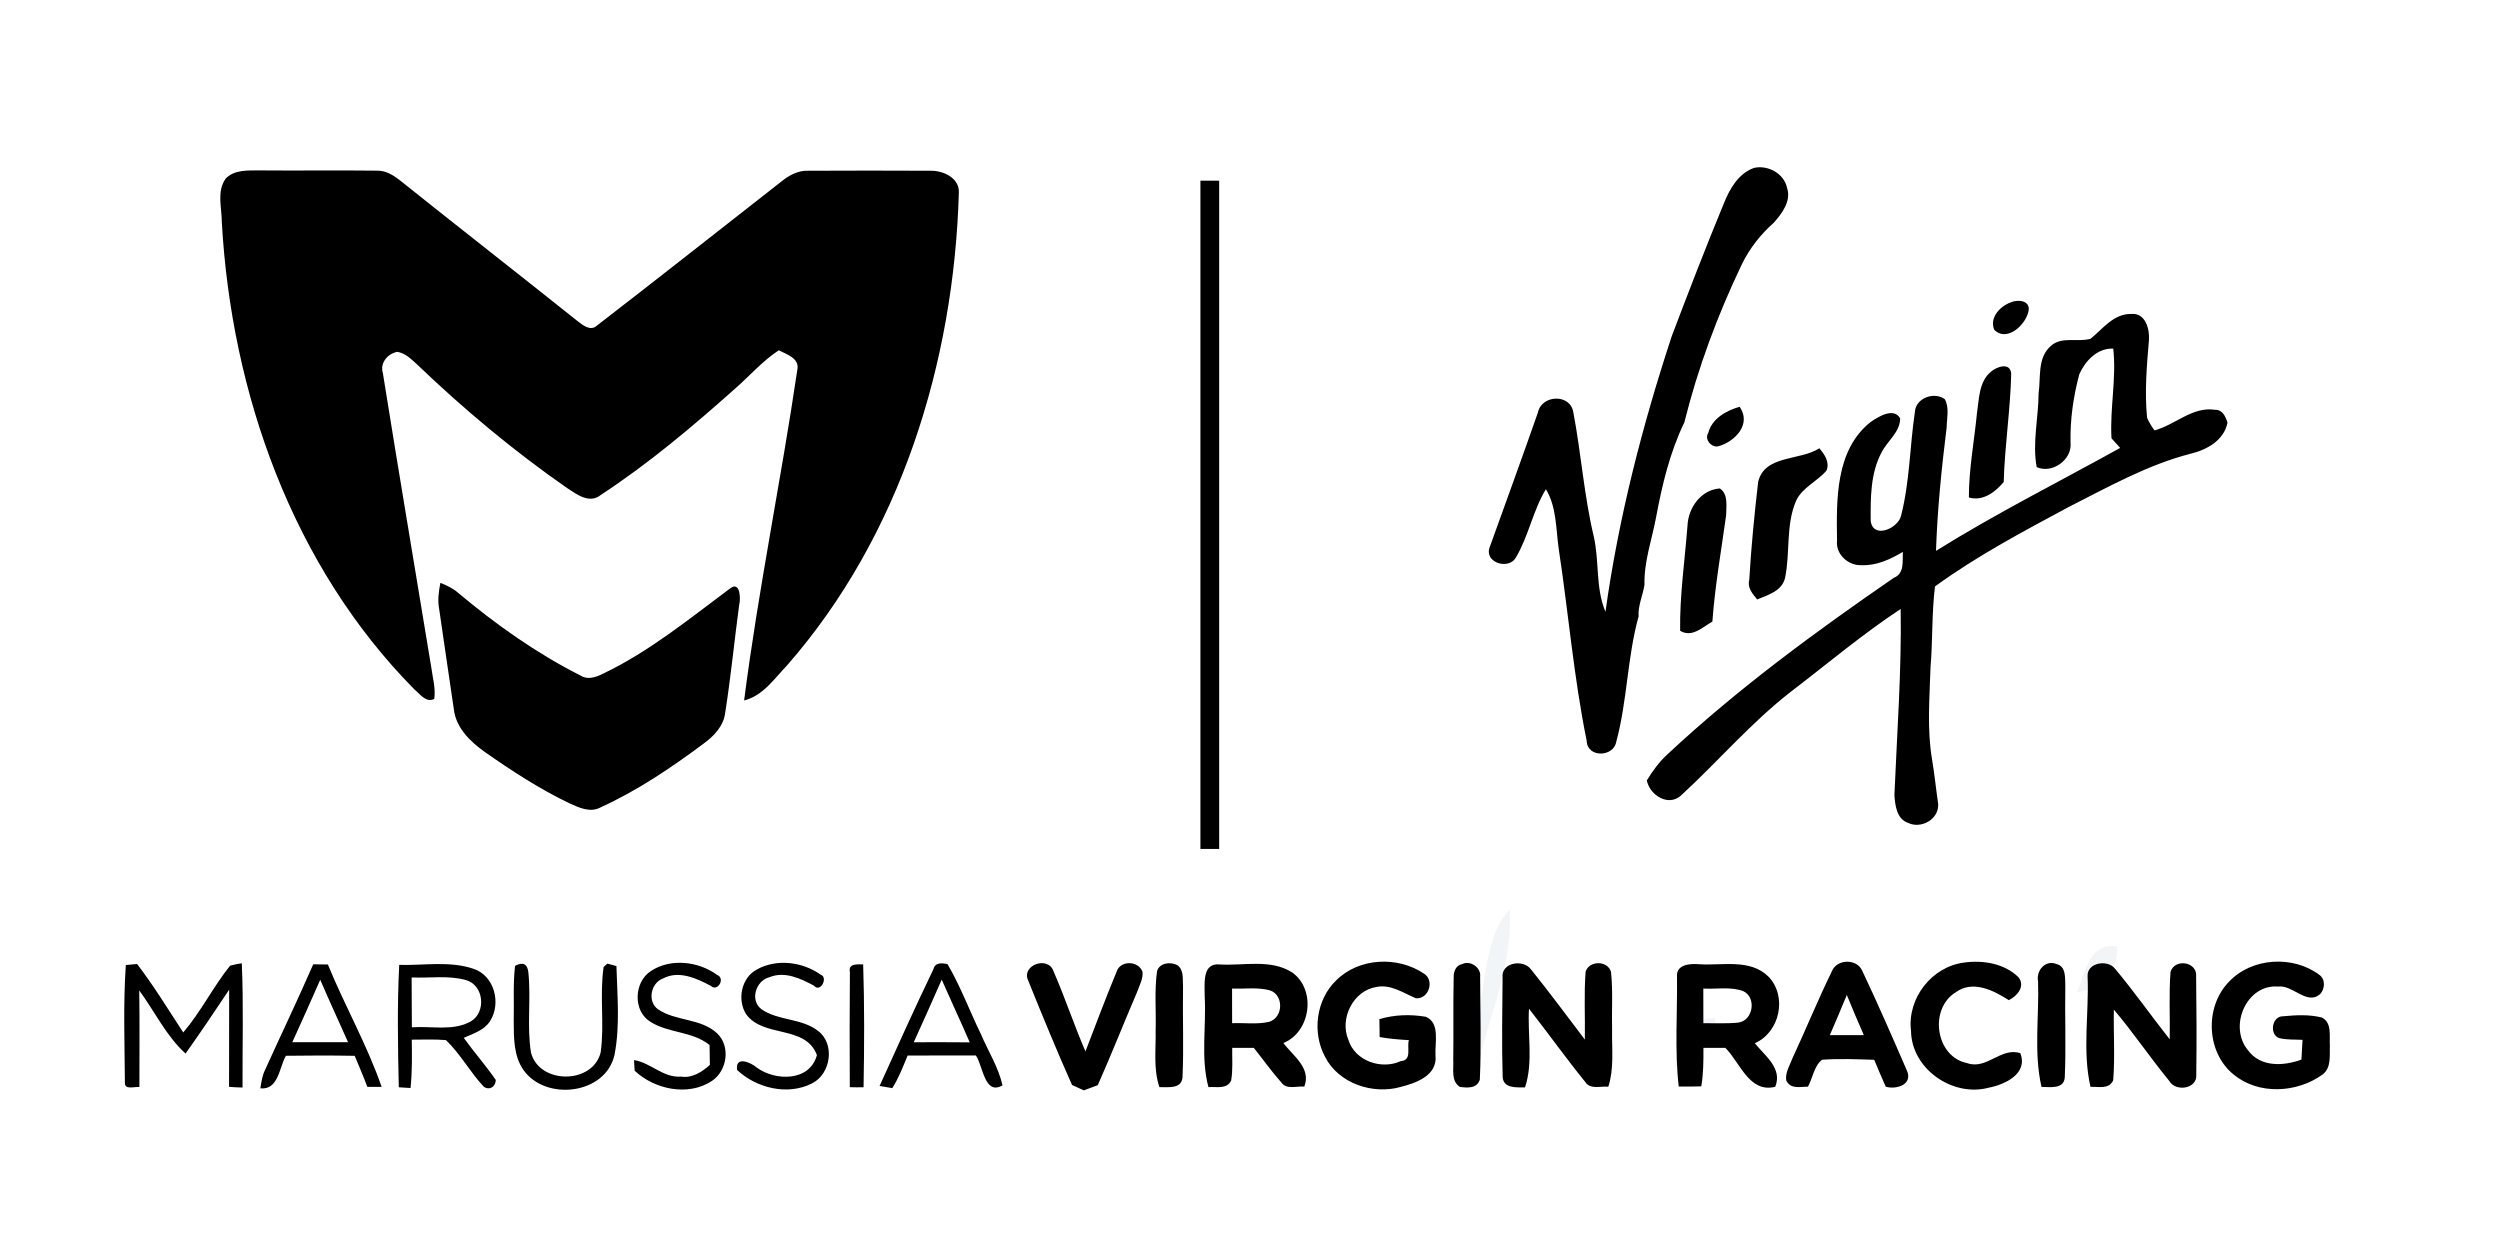
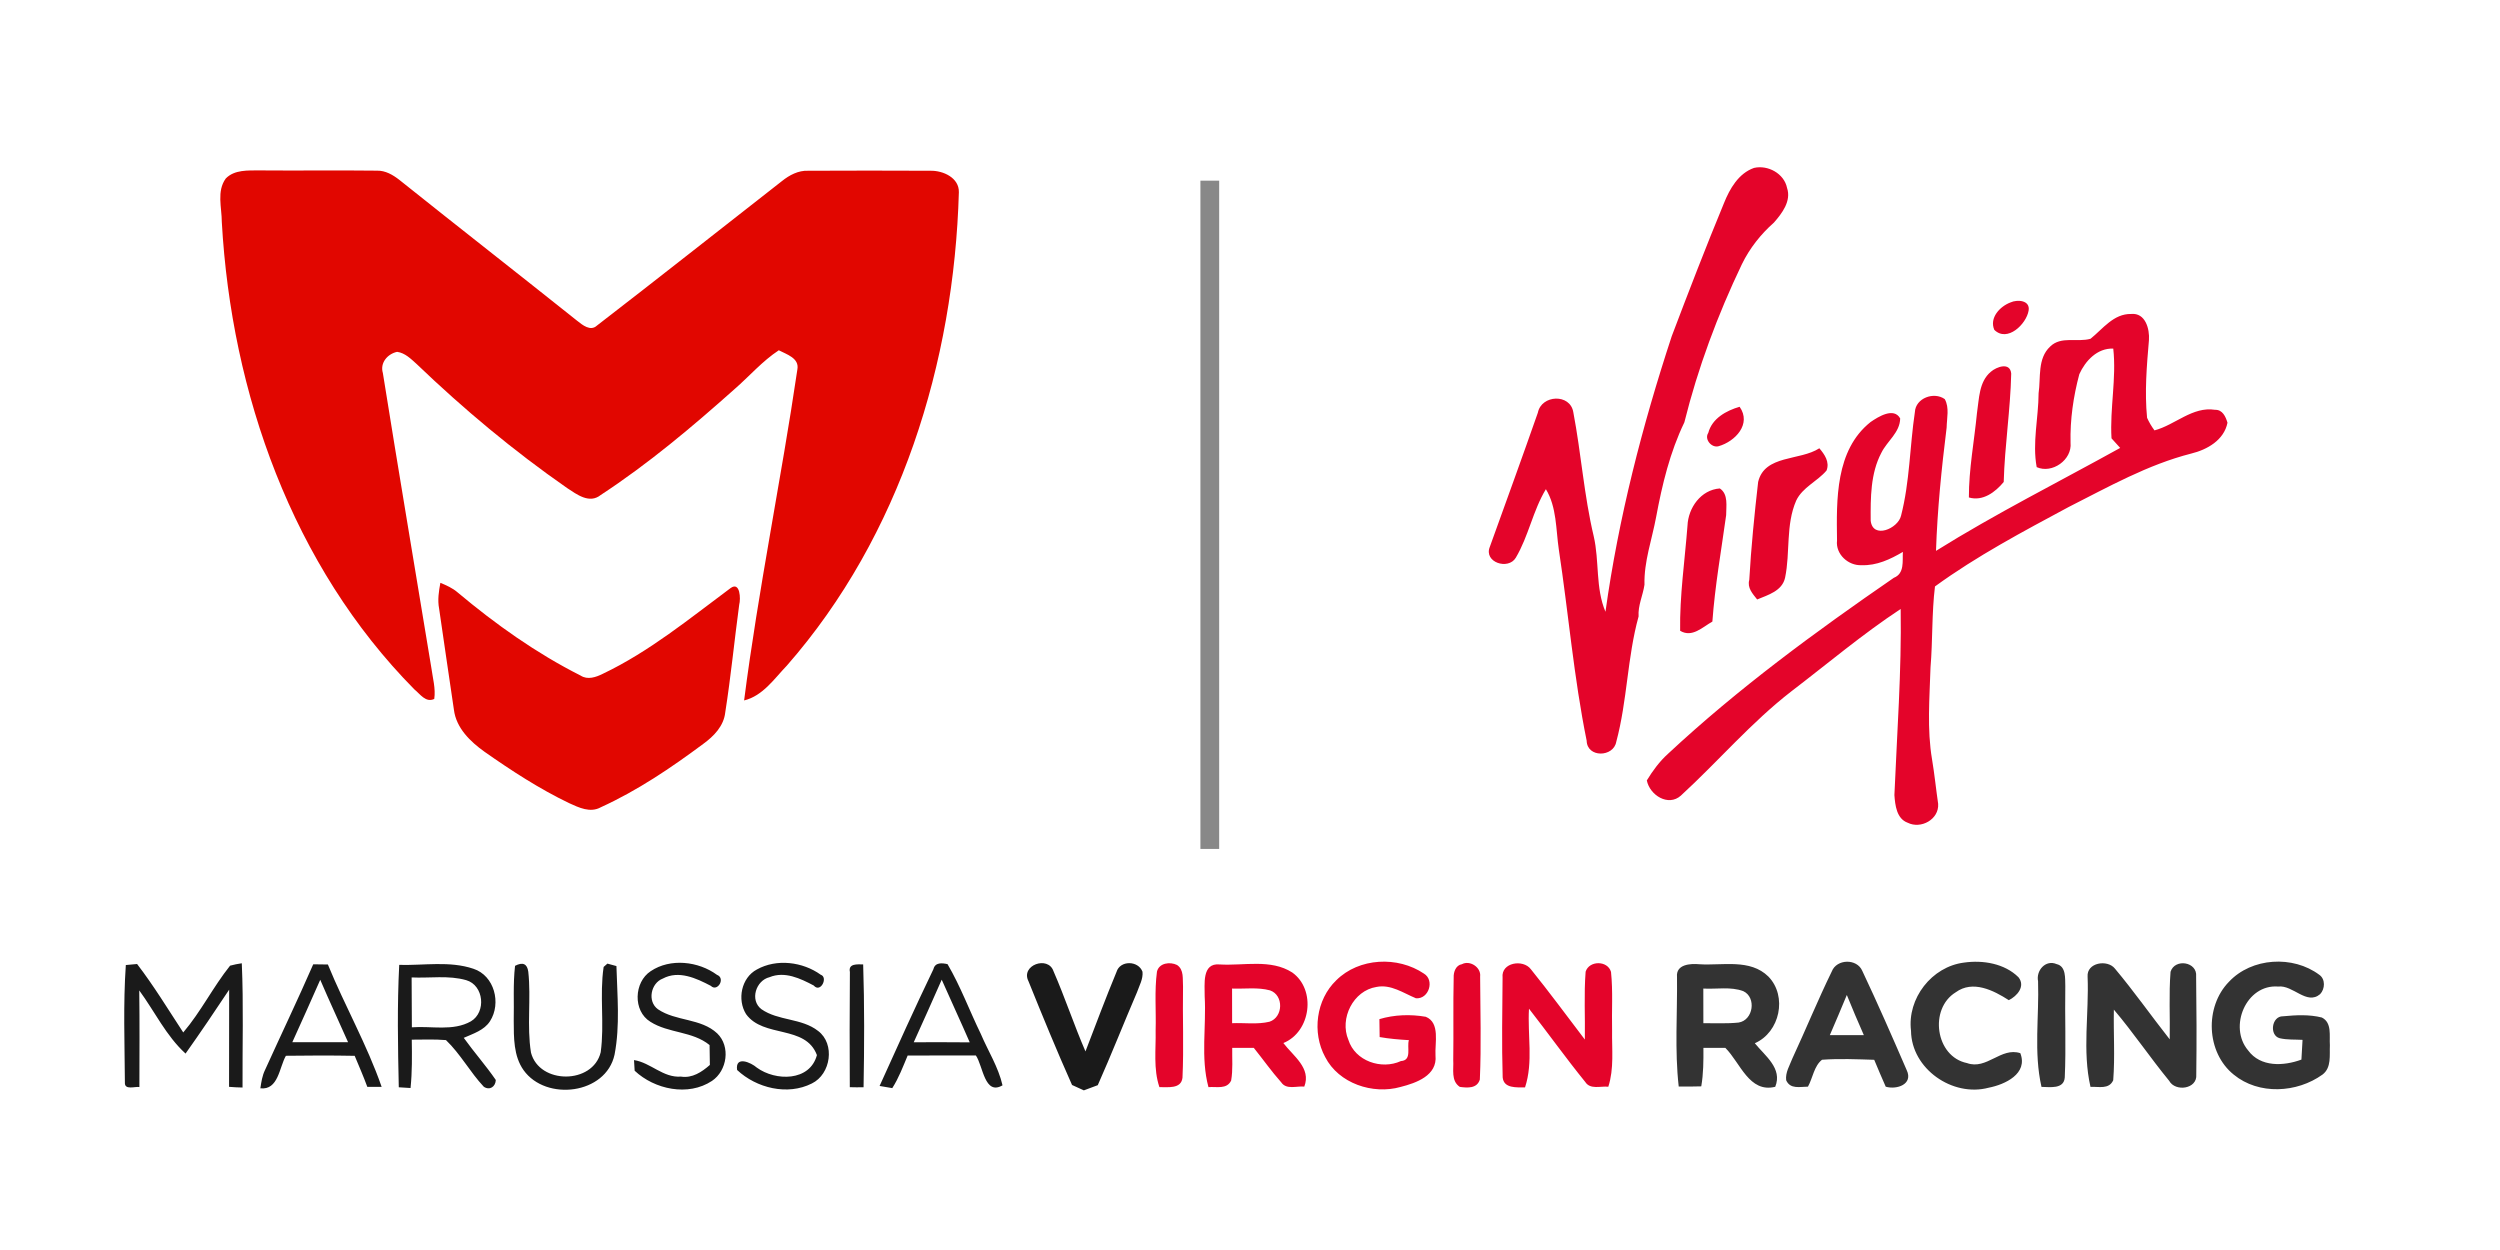
- <svg xmlns="http://www.w3.org/2000/svg" clip-rule="evenodd" stroke-miterlimit="10" viewBox="0 0 510.24 255.12">
-   <defs />
-   <g>
-     <path d="M 579.43 138.72 C 580.33 139.68 581.11 140.77 580.93 142.17 C 581.37 149.38 580.06 156.56 578.39 163.54 C 577.84 155.30 577.29 146.80 579.43 138.72 M 483.22 179.50 C 483.79 179.94 483.79 179.94 483.22 179.50 M 303.60 195.89 C 304.44 192.26 305.35 188.38 308.13 185.69 C 308.71 195.64 304.92 205.10 302.34 214.54 C 301.42 208.30 302.46 202.02 303.60 195.89 M 423.96 202.50 C 425.35 198.77 426.73 191.92 432.11 193.23 C 432.47 197.98 428.66 202.18 423.96 202.50 M 341.83 217.77 C 342.43 213.49 344.80 207.30 350.10 207.84 C 350.46 212.91 346.35 216.51 341.83 217.77 M 445.50 469.20 C 446.70 466.48 447.82 463.73 448.97 461.00 C 450.09 463.74 451.23 466.48 452.44 469.19 C 450.12 469.18 447.81 469.19 445.50 469.20 " fill-rule="non-zero" fill="#F2F5F7" />
-     <path d="M 351.86 41.45 C 353.04 38.51 354.83 35.38 357.99 34.27 C 360.81 33.62 364.14 35.41 364.73 38.36 C 365.63 41.02 363.71 43.54 362.05 45.43 C 359.35 47.82 357.09 50.68 355.51 53.93 C 350.56 64.27 346.54 75.07 343.77 86.20 C 340.83 92.29 339.24 98.90 338.01 105.52 C 337.16 110.11 335.51 114.61 335.63 119.34 C 335.32 121.51 334.28 123.56 334.43 125.81 C 332.11 134.18 332.13 143.03 329.87 151.41 C 329.30 154.57 323.92 154.70 323.83 151.17 C 321.21 138.29 320.12 125.15 318.15 112.16 C 317.54 108.04 317.74 103.51 315.51 99.84 C 312.85 104.24 311.98 109.43 309.36 113.84 C 307.83 116.40 302.77 114.77 304.07 111.60 C 307.35 102.49 310.67 93.38 313.87 84.23 C 314.60 80.55 320.49 80.27 321.11 84.15 C 322.71 92.54 323.29 101.11 325.27 109.44 C 326.45 114.52 325.61 120.00 327.67 124.86 C 330.33 105.72 335.16 86.97 341.19 68.63 C 344.64 59.53 348.14 50.44 351.86 41.45 M 46.08 36.43 C 47.85 34.60 50.64 34.80 52.98 34.78 C 60.97 34.85 68.96 34.73 76.94 34.83 C 78.65 34.79 80.18 35.68 81.49 36.70 C 93.56 46.35 105.74 55.85 117.82 65.49 C 118.87 66.32 120.51 67.68 121.82 66.46 C 134.47 56.71 147.00 46.79 159.59 36.96 C 161.11 35.74 162.94 34.76 164.95 34.85 C 173.28 34.82 181.61 34.80 189.93 34.85 C 192.48 34.80 195.78 36.28 195.70 39.24 C 194.72 73.98 183.77 109.38 160.61 135.83 C 158.01 138.53 155.72 142.01 151.87 142.96 C 154.77 120.33 159.43 97.92 162.75 75.34 C 163.14 73.08 160.50 72.30 158.95 71.49 C 155.60 73.69 152.97 76.76 149.96 79.38 C 141.28 87.12 132.34 94.65 122.60 101.03 C 120.29 102.89 117.72 100.90 115.73 99.60 C 104.83 92.02 94.61 83.48 85.03 74.29 C 83.87 73.25 82.67 72.03 81.05 71.81 C 79.08 72.23 77.52 74.07 78.14 76.13 C 81.35 96.21 84.74 116.26 88.04 136.32 C 88.32 138.41 88.94 140.52 88.63 142.65 C 86.91 143.49 85.72 141.63 84.58 140.71 C 59.69 115.53 47.23 80.23 45.27 45.32 C 45.27 42.38 44.19 39.01 46.08 36.43 M 245.00 36.88 C 246.27 36.88 247.55 36.88 248.83 36.88 C 248.83 82.34 248.82 127.80 248.83 173.26 C 247.55 173.25 246.27 173.25 245.00 173.26 C 245.00 127.80 245.00 82.34 245.00 36.88 M 410.35 61.72 C 411.72 61.09 414.40 61.25 414.03 63.40 C 413.57 66.15 409.68 69.94 407.03 67.32 C 405.97 64.87 408.19 62.52 410.35 61.72 M 426.67 69.14 C 429.19 67.12 431.37 64.01 434.97 64.08 C 437.86 63.80 438.76 67.13 438.59 69.42 C 438.14 74.68 437.69 79.99 438.21 85.27 C 438.61 86.17 439.12 87.03 439.72 87.84 C 443.94 86.73 447.49 82.91 452.09 83.64 C 453.60 83.59 454.26 85.04 454.62 86.28 C 453.91 89.84 450.46 91.78 447.22 92.57 C 438.34 94.84 430.31 99.38 422.20 103.48 C 412.88 108.49 403.48 113.46 394.92 119.69 C 394.25 125.19 394.47 130.73 394.01 136.24 C 393.82 142.51 393.27 148.80 394.33 155.03 C 394.83 158.02 395.13 161.06 395.57 164.07 C 395.78 167.23 392.05 169.27 389.36 167.92 C 387.08 167.10 386.79 164.33 386.64 162.27 C 387.17 149.62 388.12 136.96 387.92 124.29 C 380.15 129.41 373.04 135.42 365.66 141.06 C 357.44 147.41 350.69 155.38 343.06 162.38 C 340.49 164.69 336.70 162.28 336.11 159.28 C 337.32 157.30 338.70 155.41 340.43 153.85 C 354.71 140.54 370.47 128.98 386.52 117.93 C 388.75 117.04 388.25 114.54 388.37 112.64 C 385.81 114.15 383.01 115.47 379.96 115.35 C 377.24 115.50 374.61 113.12 374.93 110.32 C 374.81 101.98 374.58 91.87 381.77 86.14 C 383.36 85.05 386.52 83.06 387.82 85.40 C 387.77 88.29 385.16 90.01 383.98 92.41 C 381.75 96.62 381.77 101.62 381.80 106.26 C 382.21 110.10 387.40 107.90 388.00 105.24 C 389.78 98.34 389.77 91.12 390.82 84.10 C 390.96 81.24 394.72 79.88 396.92 81.46 C 397.90 83.22 397.33 85.35 397.30 87.27 C 396.26 95.62 395.41 104.01 395.13 112.43 C 407.32 104.82 420.16 98.38 432.72 91.42 C 432.27 90.93 431.39 89.95 430.95 89.46 C 430.59 83.34 431.98 77.26 431.31 71.15 C 428.05 71.01 425.61 73.64 424.38 76.37 C 423.16 80.93 422.48 85.65 422.59 90.37 C 422.94 93.86 418.82 96.75 415.68 95.34 C 414.76 90.37 416.05 85.28 416.07 80.27 C 416.54 77.06 415.80 73.18 418.43 70.73 C 420.66 68.53 423.98 69.92 426.67 69.14 M 406.33 75.87 C 407.48 74.87 410.25 73.83 410.48 76.24 C 410.32 83.62 409.15 90.98 408.95 98.37 C 407.24 100.44 404.68 102.37 401.84 101.53 C 401.83 95.75 402.93 90.05 403.49 84.32 C 403.94 81.42 403.87 77.92 406.33 75.87 M 348.65 88.36 C 349.43 85.39 352.31 83.82 355.05 83.02 C 357.53 86.55 354.15 90.10 350.76 91.07 C 349.33 91.48 347.79 89.64 348.65 88.36 M 358.83 98.36 C 360.15 92.78 367.36 94.08 371.32 91.49 C 372.39 92.74 373.47 94.29 372.79 96.03 C 370.90 98.26 367.90 99.44 366.60 102.16 C 364.43 107.14 365.41 112.71 364.33 117.90 C 363.74 120.62 360.85 121.42 358.63 122.35 C 357.71 121.19 356.57 119.98 357.02 118.35 C 357.40 111.67 358.07 105.01 358.83 98.36 M 344.41 107.30 C 344.56 103.64 347.14 99.97 351.01 99.69 C 352.79 100.87 352.29 103.32 352.30 105.14 C 351.30 112.37 350.02 119.57 349.49 126.86 C 347.46 128.00 345.35 130.21 342.91 128.74 C 342.80 121.56 343.86 114.44 344.41 107.30 M 89.88 118.95 C 91.12 119.47 92.38 120.02 93.41 120.92 C 101.15 127.41 109.46 133.32 118.50 137.88 C 119.94 138.82 121.65 138.21 123.05 137.51 C 132.55 132.98 140.74 126.24 149.13 120.01 C 151.09 118.63 151.19 122.27 150.87 123.41 C 149.88 130.73 149.17 138.10 148.02 145.40 C 147.72 148.19 145.68 150.27 143.51 151.84 C 136.94 156.73 130.08 161.36 122.62 164.76 C 120.48 165.96 118.13 164.82 116.14 163.91 C 110.07 160.99 104.40 157.30 98.90 153.44 C 95.98 151.36 93.10 148.58 92.64 144.84 C 91.64 137.96 90.60 131.09 89.62 124.21 C 89.28 122.45 89.56 120.68 89.88 118.95 M 46.96 197.09 C 47.75 196.88 48.54 196.71 49.35 196.60 C 49.72 205.04 49.46 213.50 49.50 221.96 C 48.58 221.94 47.66 221.90 46.75 221.82 C 46.76 215.21 46.75 208.60 46.77 201.99 C 43.86 206.38 40.91 210.74 37.87 215.03 C 33.91 211.42 31.57 206.43 28.42 202.14 C 28.51 208.71 28.46 215.28 28.45 221.86 C 27.55 221.71 25.41 222.54 25.49 220.96 C 25.44 212.97 25.13 204.93 25.68 196.96 C 26.25 196.91 27.40 196.80 27.98 196.75 C 31.40 201.21 34.32 206.02 37.40 210.72 C 41.01 206.48 43.49 201.43 46.96 197.09 M 63.93 196.81 C 64.92 196.81 65.92 196.83 66.92 196.85 C 70.36 205.27 74.91 213.23 77.89 221.82 C 76.91 221.81 75.94 221.82 74.97 221.83 C 74.18 219.68 73.27 217.60 72.39 215.49 C 67.71 215.40 63.03 215.41 58.35 215.48 C 56.98 217.89 56.81 222.53 53.14 222.12 C 53.33 220.84 53.52 219.54 54.10 218.36 C 57.36 211.17 60.77 204.05 63.93 196.81 M 65.36 199.97 C 63.47 204.22 61.60 208.48 59.66 212.71 C 63.45 212.72 67.24 212.72 71.04 212.71 C 69.16 208.45 67.19 204.25 65.36 199.97 M 81.48 196.93 C 86.51 197.07 91.77 196.08 96.62 197.72 C 100.92 199.12 102.35 204.78 100.01 208.42 C 98.81 210.29 96.57 210.96 94.65 211.82 C 96.75 214.75 99.15 217.45 101.19 220.42 C 101.14 221.79 99.95 222.61 98.74 221.80 C 95.94 218.82 93.98 215.11 91.02 212.28 C 88.70 212.08 86.37 212.19 84.04 212.19 C 84.09 215.48 84.13 218.78 83.79 222.06 C 83.19 222.02 81.99 221.95 81.39 221.91 C 81.21 213.59 81.05 205.24 81.48 196.93 M 84.01 199.49 C 84.04 202.88 84.05 206.27 84.06 209.67 C 88.05 209.36 92.46 210.52 96.11 208.45 C 99.27 206.58 98.77 201.10 95.16 200.05 C 91.55 199.01 87.71 199.67 84.01 199.49 M 132.81 198.21 C 136.81 195.52 142.54 196.18 146.33 198.96 C 148.16 199.65 146.42 202.54 145.08 201.21 C 142.12 199.66 138.54 197.98 135.28 199.72 C 132.82 200.65 132.07 204.40 134.29 205.99 C 137.95 208.47 143.05 207.79 146.38 210.91 C 149.14 213.57 148.42 218.53 145.31 220.61 C 140.46 223.83 133.59 222.35 129.53 218.53 L 129.40 216.36 C 132.81 216.88 135.34 220.01 138.98 219.73 C 141.28 220.10 143.24 218.79 144.88 217.35 C 144.86 216.00 144.84 214.64 144.82 213.29 C 141.33 210.44 136.45 210.91 132.74 208.54 C 129.14 206.34 129.38 200.45 132.81 198.21 M 154.47 197.87 C 158.49 195.62 163.83 196.29 167.51 198.94 C 169.07 199.46 167.48 202.76 166.08 201.14 C 163.35 199.70 160.16 198.17 157.06 199.44 C 154.28 200.10 152.98 204.13 155.40 205.97 C 158.84 208.38 163.61 207.77 166.97 210.41 C 170.49 213.06 169.58 219.24 165.70 221.13 C 160.74 223.65 154.39 222.08 150.44 218.38 C 150.01 215.40 153.27 216.84 154.47 217.90 C 158.28 220.67 165.29 220.76 166.73 215.34 C 164.39 209.11 155.83 211.91 152.27 206.98 C 150.42 204.03 151.29 199.56 154.47 197.87 M 173.46 198.38 C 173.08 196.59 175.04 196.83 176.17 196.83 C 176.44 205.18 176.40 213.54 176.25 221.90 C 175.31 221.93 174.37 221.92 173.44 221.89 C 173.40 214.05 173.39 206.21 173.46 198.38 M 190.51 197.80 C 190.85 196.39 192.25 196.52 193.39 196.78 C 196.05 201.32 197.88 206.30 200.18 211.02 C 201.66 214.51 203.76 217.78 204.61 221.51 C 200.94 223.66 200.64 217.56 199.17 215.41 C 194.53 215.42 189.89 215.41 185.25 215.43 C 184.30 217.69 183.44 220.00 182.11 222.08 C 181.46 221.97 180.17 221.75 179.52 221.64 C 183.12 213.67 186.72 205.68 190.51 197.80 M 186.49 212.72 C 190.30 212.71 194.11 212.70 197.92 212.74 C 196.06 208.45 194.08 204.22 192.20 199.95 C 190.34 204.23 188.40 208.47 186.49 212.72 M 209.91 200.27 C 208.24 196.99 213.91 194.98 215.01 198.21 C 217.36 203.59 219.20 209.19 221.54 214.59 C 223.62 209.18 225.65 203.73 227.87 198.38 C 228.59 195.95 232.33 196.02 233.18 198.33 C 233.33 199.81 232.53 201.15 232.06 202.51 C 229.35 208.82 226.84 215.21 224.05 221.48 C 223.09 221.82 222.15 222.17 221.21 222.54 C 220.61 222.26 219.40 221.72 218.80 221.44 C 215.68 214.45 212.77 207.36 209.91 200.27 M 236.13 198.31 C 236.55 196.53 238.79 196.24 240.23 196.95 C 241.69 197.92 241.34 199.83 241.45 201.33 C 241.34 207.54 241.63 213.76 241.34 219.96 C 241.07 222.32 238.32 221.84 236.63 221.88 C 235.37 218.14 235.94 214.17 235.86 210.31 C 235.98 206.31 235.60 202.28 236.13 198.31 M 272.73 200.07 C 277.37 195.45 285.29 195.10 290.62 198.71 C 292.85 200.05 291.62 203.98 288.98 203.74 C 286.41 202.68 283.87 200.84 280.94 201.43 C 276.19 202.17 273.35 207.88 275.20 212.23 C 276.56 216.56 281.94 218.39 285.92 216.56 C 288.24 216.41 287.09 213.73 287.55 212.29 C 285.54 212.17 283.55 212.01 281.58 211.66 C 281.57 210.74 281.54 208.91 281.53 208.00 C 284.58 207.09 287.86 206.98 290.99 207.52 C 293.98 208.73 292.82 212.89 292.98 215.43 C 293.39 219.51 289.04 221.03 285.86 221.84 C 280.20 223.45 273.22 221.14 270.46 215.73 C 267.75 210.75 268.60 204.03 272.73 200.07 M 298.37 196.79 C 300.00 195.91 302.33 197.44 302.09 199.31 C 302.12 206.31 302.34 213.33 302.03 220.33 C 301.45 222.20 299.51 222.04 297.94 221.83 C 296.08 220.58 296.73 218.22 296.60 216.35 C 296.69 210.73 296.56 205.11 296.69 199.49 C 296.64 198.39 297.13 196.99 298.37 196.79 M 323.62 198.32 C 324.34 196.00 328.13 196.00 328.80 198.36 C 329.22 202.34 328.92 206.36 329.02 210.36 C 328.96 214.17 329.45 218.09 328.25 221.80 C 326.69 221.62 324.57 222.44 323.54 220.82 C 319.58 215.94 315.93 210.82 312.06 205.87 C 311.74 211.20 312.96 216.77 311.25 221.94 C 309.55 221.91 306.91 222.19 306.69 219.89 C 306.48 213.10 306.62 206.30 306.67 199.52 C 306.33 196.44 310.84 195.71 312.43 197.80 C 316.22 202.50 319.80 207.36 323.46 212.17 C 323.54 207.55 323.26 202.93 323.62 198.32 M 342.27 199.38 C 342.03 196.79 345.02 196.63 346.86 196.80 C 351.55 197.10 357.19 195.63 360.93 199.32 C 364.83 203.34 363.28 210.68 358.15 212.92 C 360.22 215.49 363.85 218.04 362.32 221.81 C 357.00 223.13 355.19 216.90 352.14 213.87 C 350.64 213.86 349.14 213.86 347.66 213.86 C 347.68 216.48 347.67 219.13 347.22 221.72 C 345.68 221.76 344.15 221.78 342.62 221.76 C 341.78 214.34 342.36 206.83 342.27 199.38 M 347.64 201.76 C 347.64 204.11 347.64 206.47 347.65 208.83 C 350.04 208.81 352.45 208.95 354.84 208.70 C 357.85 208.23 358.52 203.57 355.80 202.29 C 353.21 201.32 350.34 201.92 347.64 201.76 M 373.86 198.27 C 374.85 195.70 378.98 195.59 380.08 198.14 C 383.24 204.82 386.21 211.62 389.15 218.41 C 390.53 221.31 387.10 222.45 384.87 221.79 C 384.08 219.95 383.26 218.14 382.52 216.30 C 378.97 216.19 375.41 216.03 371.87 216.29 C 370.25 217.54 369.98 220.00 369.00 221.78 C 367.36 221.79 365.38 222.36 364.55 220.47 C 364.36 218.87 365.27 217.47 365.81 216.04 C 368.55 210.14 371.01 204.11 373.86 198.27 M 373.46 211.27 C 375.77 211.26 378.08 211.25 380.40 211.26 C 379.19 208.55 378.05 205.81 376.93 203.07 C 375.78 205.80 374.66 208.55 373.46 211.27 M 390.03 210.38 C 389.22 203.78 394.26 197.28 400.86 196.46 C 404.70 195.91 409.13 196.64 411.97 199.46 C 413.43 201.31 411.68 203.30 409.99 204.13 C 406.86 202.12 402.64 199.98 399.16 202.52 C 393.66 205.88 395.00 215.66 401.46 216.97 C 405.48 218.42 408.39 213.65 412.34 214.95 C 413.96 219.14 409.22 221.35 405.87 222.00 C 398.52 223.96 390.12 218.16 390.03 210.38 M 415.96 200.26 C 415.52 198.08 417.50 195.80 419.75 196.77 C 421.72 197.22 421.46 199.71 421.52 201.26 C 421.41 207.47 421.69 213.69 421.41 219.90 C 421.24 222.36 418.33 221.84 416.66 221.83 C 415.05 214.78 416.20 207.43 415.96 200.26 M 426.07 199.33 C 425.86 196.44 430.12 195.77 431.64 197.68 C 435.55 202.34 439.06 207.34 442.83 212.13 C 442.92 207.53 442.64 202.92 443.00 198.34 C 443.87 195.55 448.51 196.29 448.22 199.28 C 448.31 205.96 448.34 212.64 448.25 219.32 C 448.50 222.27 443.98 222.90 442.72 220.59 C 438.83 215.85 435.40 210.74 431.43 206.06 C 431.34 210.86 431.67 215.68 431.30 220.47 C 430.44 222.41 428.30 221.73 426.66 221.83 C 424.97 214.46 426.38 206.81 426.07 199.33 M 454.91 200.39 C 459.55 195.42 467.99 194.93 473.37 198.96 C 474.63 199.84 474.54 201.84 473.53 202.90 C 470.78 205.23 468.02 200.99 464.97 201.35 C 458.42 200.83 454.77 209.59 458.83 214.38 C 461.36 217.84 466.09 217.60 469.71 216.26 C 469.79 214.91 469.87 213.57 469.94 212.23 C 468.38 212.14 466.80 212.25 465.29 211.90 C 463.10 211.33 463.62 207.36 465.96 207.42 C 468.58 207.17 471.30 207.02 473.88 207.67 C 475.99 208.73 475.38 211.40 475.52 213.32 C 475.42 215.35 475.89 217.90 474.01 219.32 C 468.79 223.07 461.01 223.52 455.90 219.33 C 450.28 214.82 449.92 205.50 454.91 200.39 M 105.12 197.12 C 106.70 196.30 107.60 196.70 107.82 198.32 C 108.42 203.80 107.50 209.38 108.37 214.83 C 110.06 221.36 121.01 221.35 122.60 214.76 C 123.40 209.00 122.34 203.11 123.20 197.35 L 123.97 196.67 C 124.43 196.79 125.35 197.04 125.81 197.17 C 125.98 203.16 126.57 209.31 125.43 215.24 C 123.67 223.37 111.45 224.82 106.87 218.43 C 104.80 215.53 104.87 211.77 104.85 208.37 C 104.94 204.62 104.69 200.85 105.12 197.12 M 245.87 203.34 C 245.91 200.97 245.23 196.48 248.93 196.84 C 253.84 197.14 259.35 195.67 263.74 198.48 C 268.67 202.00 267.55 210.60 261.93 212.88 C 263.92 215.52 267.67 217.98 266.20 221.77 C 264.66 221.61 262.56 222.47 261.50 220.91 C 259.50 218.66 257.78 216.21 255.90 213.87 C 254.43 213.86 252.96 213.86 251.49 213.86 C 251.45 216.08 251.66 218.34 251.27 220.54 C 250.38 222.40 248.26 221.73 246.64 221.88 C 245.02 215.85 246.23 209.51 245.87 203.34 M 251.46 201.76 C 251.47 204.11 251.47 206.47 251.47 208.83 C 254.00 208.72 256.61 209.13 259.10 208.53 C 261.92 207.60 262.04 203.10 259.20 202.13 C 256.69 201.45 254.03 201.86 251.46 201.76 " fill-rule="non-zero" fill="#000000" />
-   </g>
+ <svg xmlns="http://www.w3.org/2000/svg" viewBox="0 0 510.24 255.12" width="510.24" height="255.12">
+   <path d="M 46.08 36.43 C 47.85 34.60 50.64 34.80 52.98 34.78 C 60.97 34.85 68.96 34.73 76.94 34.83 C 78.65 34.79 80.18 35.68 81.49 36.70 C 93.56 46.35 105.74 55.85 117.82 65.49 C 118.87 66.32 120.51 67.68 121.82 66.46 C 134.47 56.71 147.00 46.79 159.59 36.96 C 161.11 35.74 162.94 34.76 164.95 34.85 C 173.28 34.82 181.61 34.80 189.93 34.85 C 192.48 34.80 195.78 36.28 195.70 39.24 C 194.72 73.98 183.77 109.38 160.61 135.83 C 158.01 138.53 155.72 142.01 151.87 142.96 C 154.77 120.33 159.43 97.92 162.75 75.34 C 163.14 73.08 160.50 72.30 158.95 71.49 C 155.60 73.69 152.97 76.76 149.96 79.38 C 141.28 87.12 132.34 94.65 122.60 101.03 C 120.29 102.89 117.72 100.90 115.73 99.60 C 104.83 92.02 94.61 83.48 85.03 74.29 C 83.87 73.25 82.67 72.03 81.05 71.81 C 79.08 72.23 77.52 74.07 78.14 76.13 C 81.35 96.21 84.74 116.26 88.04 136.32 C 88.32 138.41 88.94 140.52 88.63 142.65 C 86.91 143.49 85.72 141.63 84.58 140.71 C 59.69 115.53 47.23 80.23 45.27 45.32 C 45.27 42.38 44.19 39.01 46.08 36.43 M 89.88 118.95 C 91.12 119.47 92.38 120.02 93.41 120.92 C 101.15 127.41 109.46 133.32 118.50 137.88 C 119.94 138.82 121.65 138.21 123.05 137.51 C 132.55 132.98 140.74 126.24 149.13 120.01 C 151.09 118.63 151.19 122.27 150.87 123.41 C 149.88 130.73 149.17 138.10 148.02 145.40 C 147.72 148.19 145.68 150.27 143.51 151.84 C 136.94 156.73 130.08 161.36 122.62 164.76 C 120.48 165.96 118.13 164.82 116.14 163.91 C 110.07 160.99 104.40 157.30 98.90 153.44 C 95.98 151.36 93.10 148.58 92.64 144.84 C 91.64 137.96 90.60 131.09 89.62 124.21 C 89.28 122.45 89.56 120.68 89.88 118.95 " fill="#E10600" />
+   <path d="M 245.00 36.88 C 246.27 36.88 247.55 36.88 248.83 36.88 C 248.83 82.34 248.82 127.80 248.83 173.26 C 247.55 173.25 246.27 173.25 245.00 173.26 C 245.00 127.80 245.00 82.34 245.00 36.88 " fill="#888888" />
+   <path d="M 351.86 41.45 C 353.04 38.51 354.83 35.38 357.99 34.27 C 360.81 33.62 364.14 35.41 364.73 38.36 C 365.63 41.02 363.71 43.54 362.05 45.43 C 359.35 47.82 357.09 50.68 355.51 53.93 C 350.56 64.27 346.54 75.07 343.77 86.20 C 340.83 92.29 339.24 98.90 338.01 105.52 C 337.16 110.11 335.51 114.61 335.63 119.34 C 335.32 121.51 334.28 123.56 334.43 125.81 C 332.11 134.18 332.13 143.03 329.87 151.41 C 329.30 154.57 323.92 154.70 323.83 151.17 C 321.21 138.29 320.12 125.15 318.15 112.16 C 317.54 108.04 317.74 103.51 315.51 99.84 C 312.85 104.24 311.98 109.43 309.36 113.84 C 307.83 116.40 302.77 114.77 304.07 111.60 C 307.35 102.49 310.67 93.38 313.87 84.23 C 314.60 80.55 320.49 80.27 321.11 84.15 C 322.71 92.54 323.29 101.11 325.27 109.44 C 326.45 114.52 325.61 120.00 327.67 124.86 C 330.33 105.72 335.16 86.97 341.19 68.63 C 344.64 59.53 348.14 50.44 351.86 41.45 M 410.35 61.72 C 411.72 61.09 414.40 61.25 414.03 63.40 C 413.57 66.15 409.68 69.94 407.03 67.32 C 405.97 64.87 408.19 62.52 410.35 61.72 M 426.67 69.14 C 429.19 67.12 431.37 64.01 434.97 64.08 C 437.86 63.80 438.76 67.13 438.59 69.42 C 438.14 74.68 437.69 79.99 438.21 85.27 C 438.61 86.17 439.12 87.03 439.72 87.84 C 443.94 86.73 447.49 82.91 452.09 83.64 C 453.60 83.59 454.26 85.04 454.62 86.28 C 453.91 89.84 450.46 91.78 447.22 92.57 C 438.34 94.84 430.31 99.38 422.20 103.48 C 412.88 108.49 403.48 113.46 394.92 119.69 C 394.25 125.19 394.47 130.73 394.01 136.24 C 393.82 142.51 393.27 148.80 394.33 155.03 C 394.83 158.02 395.13 161.06 395.57 164.07 C 395.78 167.23 392.05 169.27 389.36 167.92 C 387.08 167.10 386.79 164.33 386.64 162.27 C 387.17 149.62 388.12 136.96 387.92 124.29 C 380.15 129.41 373.04 135.42 365.66 141.06 C 357.44 147.41 350.69 155.38 343.06 162.38 C 340.49 164.69 336.70 162.28 336.11 159.28 C 337.32 157.30 338.70 155.41 340.43 153.85 C 354.71 140.54 370.47 128.98 386.52 117.93 C 388.75 117.04 388.25 114.54 388.37 112.64 C 385.81 114.15 383.01 115.47 379.96 115.35 C 377.24 115.50 374.61 113.12 374.93 110.32 C 374.81 101.98 374.58 91.87 381.77 86.14 C 383.36 85.05 386.52 83.06 387.82 85.40 C 387.77 88.29 385.16 90.01 383.98 92.41 C 381.75 96.62 381.77 101.62 381.80 106.26 C 382.21 110.10 387.40 107.90 388.00 105.24 C 389.78 98.34 389.77 91.12 390.82 84.10 C 390.96 81.24 394.72 79.88 396.92 81.46 C 397.90 83.22 397.33 85.35 397.30 87.27 C 396.26 95.62 395.41 104.01 395.13 112.43 C 407.32 104.82 420.16 98.38 432.72 91.42 C 432.27 90.93 431.39 89.95 430.95 89.46 C 430.59 83.34 431.98 77.26 431.31 71.15 C 428.05 71.01 425.61 73.64 424.38 76.37 C 423.16 80.93 422.48 85.65 422.59 90.37 C 422.94 93.86 418.82 96.75 415.68 95.34 C 414.76 90.37 416.05 85.28 416.07 80.27 C 416.54 77.06 415.80 73.18 418.43 70.73 C 420.66 68.53 423.98 69.92 426.67 69.14 M 406.33 75.87 C 407.48 74.87 410.25 73.83 410.48 76.24 C 410.32 83.62 409.15 90.98 408.95 98.37 C 407.24 100.44 404.68 102.37 401.84 101.53 C 401.83 95.75 402.93 90.05 403.49 84.32 C 403.94 81.42 403.87 77.92 406.33 75.87 M 348.65 88.36 C 349.43 85.39 352.31 83.82 355.05 83.02 C 357.53 86.55 354.15 90.10 350.76 91.07 C 349.33 91.48 347.79 89.64 348.65 88.36 M 358.83 98.36 C 360.15 92.78 367.36 94.08 371.32 91.49 C 372.39 92.74 373.47 94.29 372.79 96.03 C 370.90 98.26 367.90 99.44 366.60 102.16 C 364.43 107.14 365.41 112.71 364.33 117.90 C 363.74 120.62 360.85 121.42 358.63 122.35 C 357.71 121.19 356.57 119.98 357.02 118.35 C 357.40 111.67 358.07 105.01 358.83 98.36 M 344.41 107.30 C 344.56 103.64 347.14 99.97 351.01 99.69 C 352.79 100.87 352.29 103.32 352.30 105.14 C 351.30 112.37 350.02 119.57 349.49 126.86 C 347.46 128.00 345.35 130.21 342.91 128.74 C 342.80 121.56 343.86 114.44 344.41 107.30 " fill="#E4042A" />
+   <path d="M 46.96 197.09 C 47.75 196.88 48.54 196.71 49.35 196.60 C 49.72 205.04 49.46 213.50 49.50 221.96 C 48.58 221.94 47.66 221.90 46.75 221.82 C 46.76 215.21 46.75 208.60 46.77 201.99 C 43.86 206.38 40.91 210.74 37.87 215.03 C 33.91 211.42 31.57 206.43 28.42 202.14 C 28.51 208.71 28.46 215.28 28.45 221.86 C 27.55 221.71 25.41 222.54 25.49 220.96 C 25.44 212.97 25.13 204.93 25.68 196.96 C 26.25 196.91 27.40 196.80 27.98 196.75 C 31.40 201.21 34.32 206.02 37.40 210.72 C 41.01 206.48 43.49 201.43 46.96 197.09 M 63.93 196.81 C 64.92 196.81 65.92 196.83 66.92 196.85 C 70.36 205.27 74.91 213.23 77.89 221.82 C 76.91 221.81 75.94 221.82 74.97 221.83 C 74.18 219.68 73.27 217.60 72.39 215.49 C 67.71 215.40 63.03 215.41 58.35 215.48 C 56.98 217.89 56.81 222.53 53.14 222.12 C 53.33 220.84 53.52 219.54 54.10 218.36 C 57.36 211.17 60.77 204.05 63.93 196.81 M 65.36 199.97 C 63.47 204.22 61.60 208.48 59.66 212.71 C 63.45 212.72 67.24 212.72 71.04 212.71 C 69.16 208.45 67.19 204.25 65.36 199.97 M 81.48 196.93 C 86.51 197.07 91.77 196.08 96.62 197.72 C 100.92 199.12 102.35 204.78 100.01 208.42 C 98.81 210.29 96.57 210.96 94.65 211.82 C 96.75 214.75 99.15 217.45 101.19 220.42 C 101.14 221.79 99.95 222.61 98.74 221.80 C 95.94 218.82 93.98 215.11 91.02 212.28 C 88.70 212.08 86.37 212.19 84.04 212.19 C 84.09 215.48 84.13 218.78 83.79 222.06 C 83.19 222.02 81.99 221.95 81.39 221.91 C 81.21 213.59 81.05 205.24 81.48 196.93 M 84.01 199.49 C 84.04 202.88 84.05 206.27 84.06 209.67 C 88.05 209.36 92.46 210.52 96.11 208.45 C 99.27 206.58 98.77 201.10 95.16 200.05 C 91.55 199.01 87.71 199.67 84.01 199.49 M 132.81 198.21 C 136.81 195.52 142.54 196.18 146.33 198.96 C 148.16 199.65 146.42 202.54 145.08 201.21 C 142.12 199.66 138.54 197.98 135.28 199.72 C 132.82 200.65 132.07 204.40 134.29 205.99 C 137.95 208.47 143.05 207.79 146.38 210.91 C 149.14 213.57 148.42 218.53 145.31 220.61 C 140.46 223.83 133.59 222.35 129.53 218.53 L 129.40 216.36 C 132.81 216.88 135.34 220.01 138.98 219.73 C 141.28 220.10 143.24 218.79 144.88 217.35 C 144.86 216.00 144.84 214.64 144.82 213.29 C 141.33 210.44 136.45 210.91 132.74 208.54 C 129.14 206.34 129.38 200.45 132.81 198.21 M 154.47 197.87 C 158.49 195.62 163.83 196.29 167.51 198.94 C 169.07 199.46 167.48 202.76 166.08 201.14 C 163.35 199.70 160.16 198.17 157.06 199.44 C 154.28 200.10 152.98 204.13 155.40 205.97 C 158.84 208.38 163.61 207.77 166.97 210.41 C 170.49 213.06 169.58 219.24 165.70 221.13 C 160.74 223.65 154.39 222.08 150.44 218.38 C 150.01 215.40 153.27 216.84 154.47 217.90 C 158.28 220.67 165.29 220.76 166.73 215.34 C 164.39 209.11 155.83 211.91 152.27 206.98 C 150.42 204.03 151.29 199.56 154.47 197.87 M 173.46 198.38 C 173.08 196.59 175.04 196.83 176.17 196.83 C 176.44 205.18 176.40 213.54 176.25 221.90 C 175.31 221.93 174.37 221.92 173.44 221.89 C 173.40 214.05 173.39 206.21 173.46 198.38 M 190.51 197.80 C 190.85 196.39 192.25 196.52 193.39 196.78 C 196.05 201.32 197.88 206.30 200.18 211.02 C 201.66 214.51 203.76 217.78 204.61 221.51 C 200.94 223.66 200.64 217.56 199.17 215.41 C 194.53 215.42 189.89 215.41 185.25 215.43 C 184.30 217.69 183.44 220.00 182.11 222.08 C 181.46 221.97 180.17 221.75 179.52 221.64 C 183.12 213.67 186.72 205.68 190.51 197.80 M 186.49 212.72 C 190.30 212.71 194.11 212.70 197.92 212.74 C 196.06 208.45 194.08 204.22 192.20 199.95 C 190.34 204.23 188.40 208.47 186.49 212.72 M 209.91 200.27 C 208.24 196.99 213.91 194.98 215.01 198.21 C 217.36 203.59 219.20 209.19 221.54 214.59 C 223.62 209.18 225.65 203.73 227.87 198.38 C 228.59 195.95 232.33 196.02 233.18 198.33 C 233.33 199.81 232.53 201.15 232.06 202.51 C 229.35 208.82 226.84 215.21 224.05 221.48 C 223.09 221.82 222.15 222.17 221.21 222.54 C 220.61 222.26 219.40 221.72 218.80 221.44 C 215.68 214.45 212.77 207.36 209.91 200.27 M 105.12 197.12 C 106.70 196.30 107.60 196.70 107.82 198.32 C 108.42 203.80 107.50 209.38 108.37 214.83 C 110.06 221.36 121.01 221.35 122.60 214.76 C 123.40 209.00 122.34 203.11 123.20 197.35 L 123.97 196.67 C 124.43 196.79 125.35 197.04 125.81 197.17 C 125.98 203.16 126.57 209.31 125.43 215.24 C 123.67 223.37 111.45 224.82 106.87 218.43 C 104.80 215.53 104.87 211.77 104.85 208.37 C 104.94 204.62 104.69 200.85 105.12 197.12 " fill="#1A1A1A" />
+   <path d="M 236.13 198.31 C 236.55 196.53 238.79 196.24 240.23 196.95 C 241.69 197.92 241.34 199.83 241.45 201.33 C 241.34 207.54 241.63 213.76 241.34 219.96 C 241.07 222.32 238.32 221.84 236.63 221.88 C 235.37 218.14 235.94 214.17 235.86 210.31 C 235.98 206.31 235.60 202.28 236.13 198.31 M 272.73 200.07 C 277.37 195.45 285.29 195.10 290.62 198.71 C 292.85 200.05 291.62 203.98 288.98 203.74 C 286.41 202.68 283.87 200.84 280.94 201.43 C 276.19 202.17 273.35 207.88 275.20 212.23 C 276.56 216.56 281.94 218.39 285.92 216.56 C 288.24 216.41 287.09 213.73 287.55 212.29 C 285.54 212.17 283.55 212.01 281.58 211.66 C 281.57 210.74 281.54 208.91 281.53 208.00 C 284.58 207.09 287.86 206.98 290.99 207.52 C 293.98 208.73 292.82 212.89 292.98 215.43 C 293.39 219.51 289.04 221.03 285.86 221.84 C 280.20 223.45 273.22 221.14 270.46 215.73 C 267.75 210.75 268.60 204.03 272.73 200.07 M 298.37 196.79 C 300.00 195.91 302.33 197.44 302.09 199.31 C 302.12 206.31 302.34 213.33 302.03 220.33 C 301.45 222.20 299.51 222.04 297.94 221.83 C 296.08 220.58 296.73 218.22 296.60 216.35 C 296.69 210.73 296.56 205.11 296.69 199.49 C 296.64 198.39 297.13 196.99 298.37 196.79 M 323.62 198.32 C 324.34 196.00 328.13 196.00 328.80 198.36 C 329.22 202.34 328.92 206.36 329.02 210.36 C 328.96 214.17 329.45 218.09 328.25 221.80 C 326.69 221.62 324.57 222.44 323.54 220.82 C 319.58 215.94 315.93 210.82 312.06 205.87 C 311.74 211.20 312.96 216.77 311.25 221.94 C 309.55 221.91 306.91 222.19 306.69 219.89 C 306.48 213.10 306.62 206.30 306.67 199.52 C 306.33 196.44 310.84 195.71 312.43 197.80 C 316.22 202.50 319.80 207.36 323.46 212.17 C 323.54 207.55 323.26 202.93 323.62 198.32 M 245.87 203.34 C 245.91 200.97 245.23 196.48 248.93 196.84 C 253.84 197.14 259.35 195.67 263.74 198.48 C 268.67 202.00 267.55 210.60 261.93 212.88 C 263.92 215.52 267.67 217.98 266.20 221.77 C 264.66 221.61 262.56 222.47 261.50 220.91 C 259.50 218.66 257.78 216.21 255.90 213.87 C 254.43 213.86 252.96 213.86 251.49 213.86 C 251.45 216.08 251.66 218.34 251.27 220.54 C 250.38 222.40 248.26 221.73 246.64 221.88 C 245.02 215.85 246.23 209.51 245.87 203.34 M 251.46 201.76 C 251.47 204.11 251.47 206.47 251.47 208.83 C 254.00 208.72 256.61 209.13 259.10 208.53 C 261.92 207.60 262.04 203.10 259.20 202.13 C 256.69 201.45 254.03 201.86 251.46 201.76 " fill="#E4042A" />
+   <path d="M 342.27 199.38 C 342.03 196.79 345.02 196.63 346.86 196.80 C 351.55 197.10 357.19 195.63 360.93 199.32 C 364.83 203.34 363.28 210.68 358.15 212.92 C 360.22 215.49 363.85 218.04 362.32 221.81 C 357.00 223.13 355.19 216.90 352.14 213.87 C 350.64 213.86 349.14 213.86 347.66 213.86 C 347.68 216.48 347.67 219.13 347.22 221.72 C 345.68 221.76 344.15 221.78 342.62 221.76 C 341.78 214.34 342.36 206.83 342.27 199.38 M 347.64 201.76 C 347.64 204.11 347.64 206.47 347.65 208.83 C 350.04 208.81 352.45 208.95 354.84 208.70 C 357.85 208.23 358.52 203.57 355.80 202.29 C 353.21 201.32 350.34 201.92 347.64 201.76 M 373.86 198.27 C 374.85 195.70 378.98 195.59 380.08 198.14 C 383.24 204.82 386.21 211.62 389.15 218.41 C 390.53 221.31 387.10 222.45 384.87 221.79 C 384.08 219.95 383.26 218.14 382.52 216.30 C 378.97 216.19 375.41 216.03 371.87 216.29 C 370.25 217.54 369.98 220.00 369.00 221.78 C 367.36 221.79 365.38 222.36 364.55 220.47 C 364.36 218.87 365.27 217.47 365.81 216.04 C 368.55 210.14 371.01 204.11 373.86 198.27 M 373.46 211.27 C 375.77 211.26 378.08 211.25 380.40 211.26 C 379.19 208.55 378.05 205.81 376.93 203.07 C 375.78 205.80 374.66 208.55 373.46 211.27 M 390.03 210.38 C 389.22 203.78 394.26 197.28 400.86 196.46 C 404.70 195.91 409.13 196.64 411.97 199.46 C 413.43 201.31 411.68 203.30 409.99 204.13 C 406.86 202.12 402.64 199.98 399.16 202.52 C 393.66 205.88 395.00 215.66 401.46 216.97 C 405.48 218.42 408.39 213.65 412.34 214.95 C 413.96 219.14 409.22 221.35 405.87 222.00 C 398.52 223.96 390.12 218.16 390.03 210.38 M 415.96 200.26 C 415.52 198.08 417.50 195.80 419.75 196.77 C 421.72 197.22 421.46 199.71 421.52 201.26 C 421.41 207.47 421.69 213.69 421.41 219.90 C 421.24 222.36 418.33 221.84 416.66 221.83 C 415.05 214.78 416.20 207.43 415.96 200.26 M 426.07 199.33 C 425.86 196.44 430.12 195.77 431.64 197.68 C 435.55 202.34 439.06 207.34 442.83 212.13 C 442.92 207.53 442.64 202.92 443.00 198.34 C 443.87 195.55 448.51 196.29 448.22 199.28 C 448.31 205.96 448.34 212.64 448.25 219.32 C 448.50 222.27 443.98 222.90 442.72 220.59 C 438.83 215.85 435.40 210.74 431.43 206.06 C 431.34 210.86 431.67 215.68 431.30 220.47 C 430.44 222.41 428.30 221.73 426.66 221.83 C 424.97 214.46 426.38 206.81 426.07 199.33 M 454.91 200.39 C 459.55 195.42 467.99 194.93 473.37 198.96 C 474.63 199.84 474.54 201.84 473.53 202.90 C 470.78 205.23 468.02 200.99 464.97 201.35 C 458.42 200.83 454.77 209.59 458.83 214.38 C 461.36 217.84 466.09 217.60 469.71 216.26 C 469.79 214.91 469.87 213.57 469.94 212.23 C 468.38 212.14 466.80 212.25 465.29 211.90 C 463.10 211.33 463.62 207.36 465.96 207.42 C 468.58 207.17 471.30 207.02 473.88 207.67 C 475.99 208.73 475.38 211.40 475.52 213.32 C 475.42 215.35 475.89 217.90 474.01 219.32 C 468.79 223.07 461.01 223.52 455.90 219.33 C 450.28 214.82 449.92 205.50 454.91 200.39 " fill="#333333" />
</svg>
